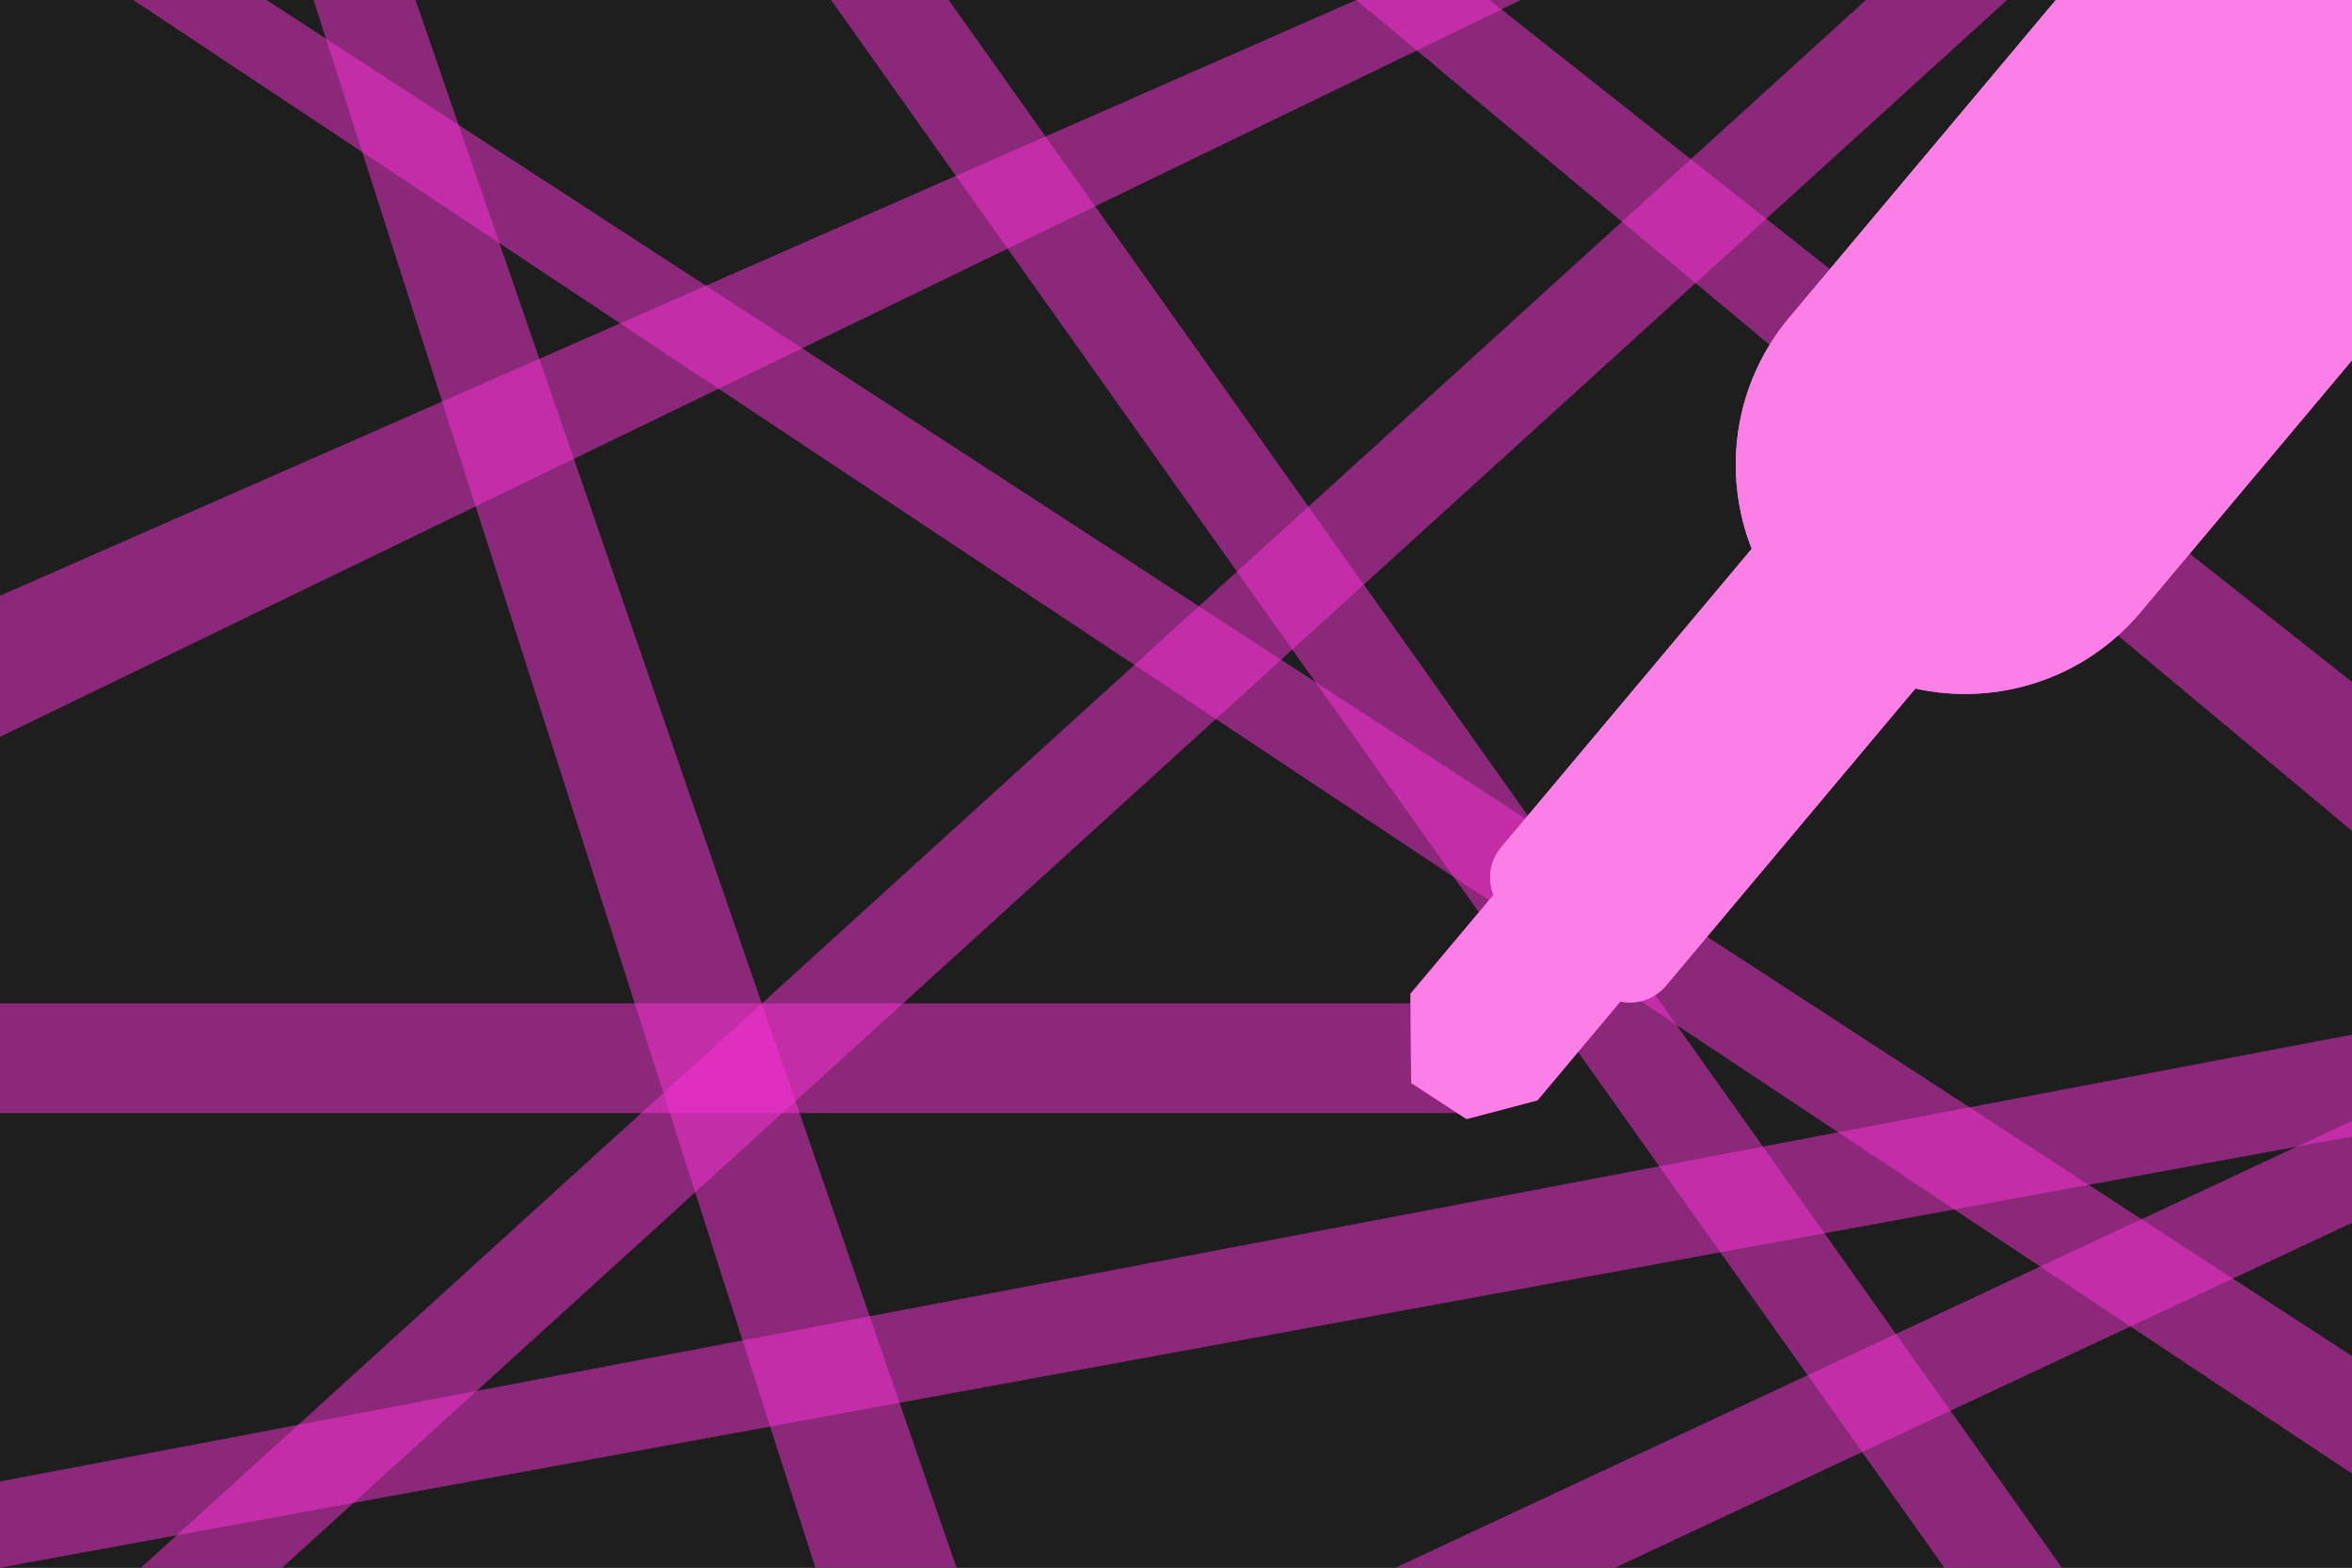
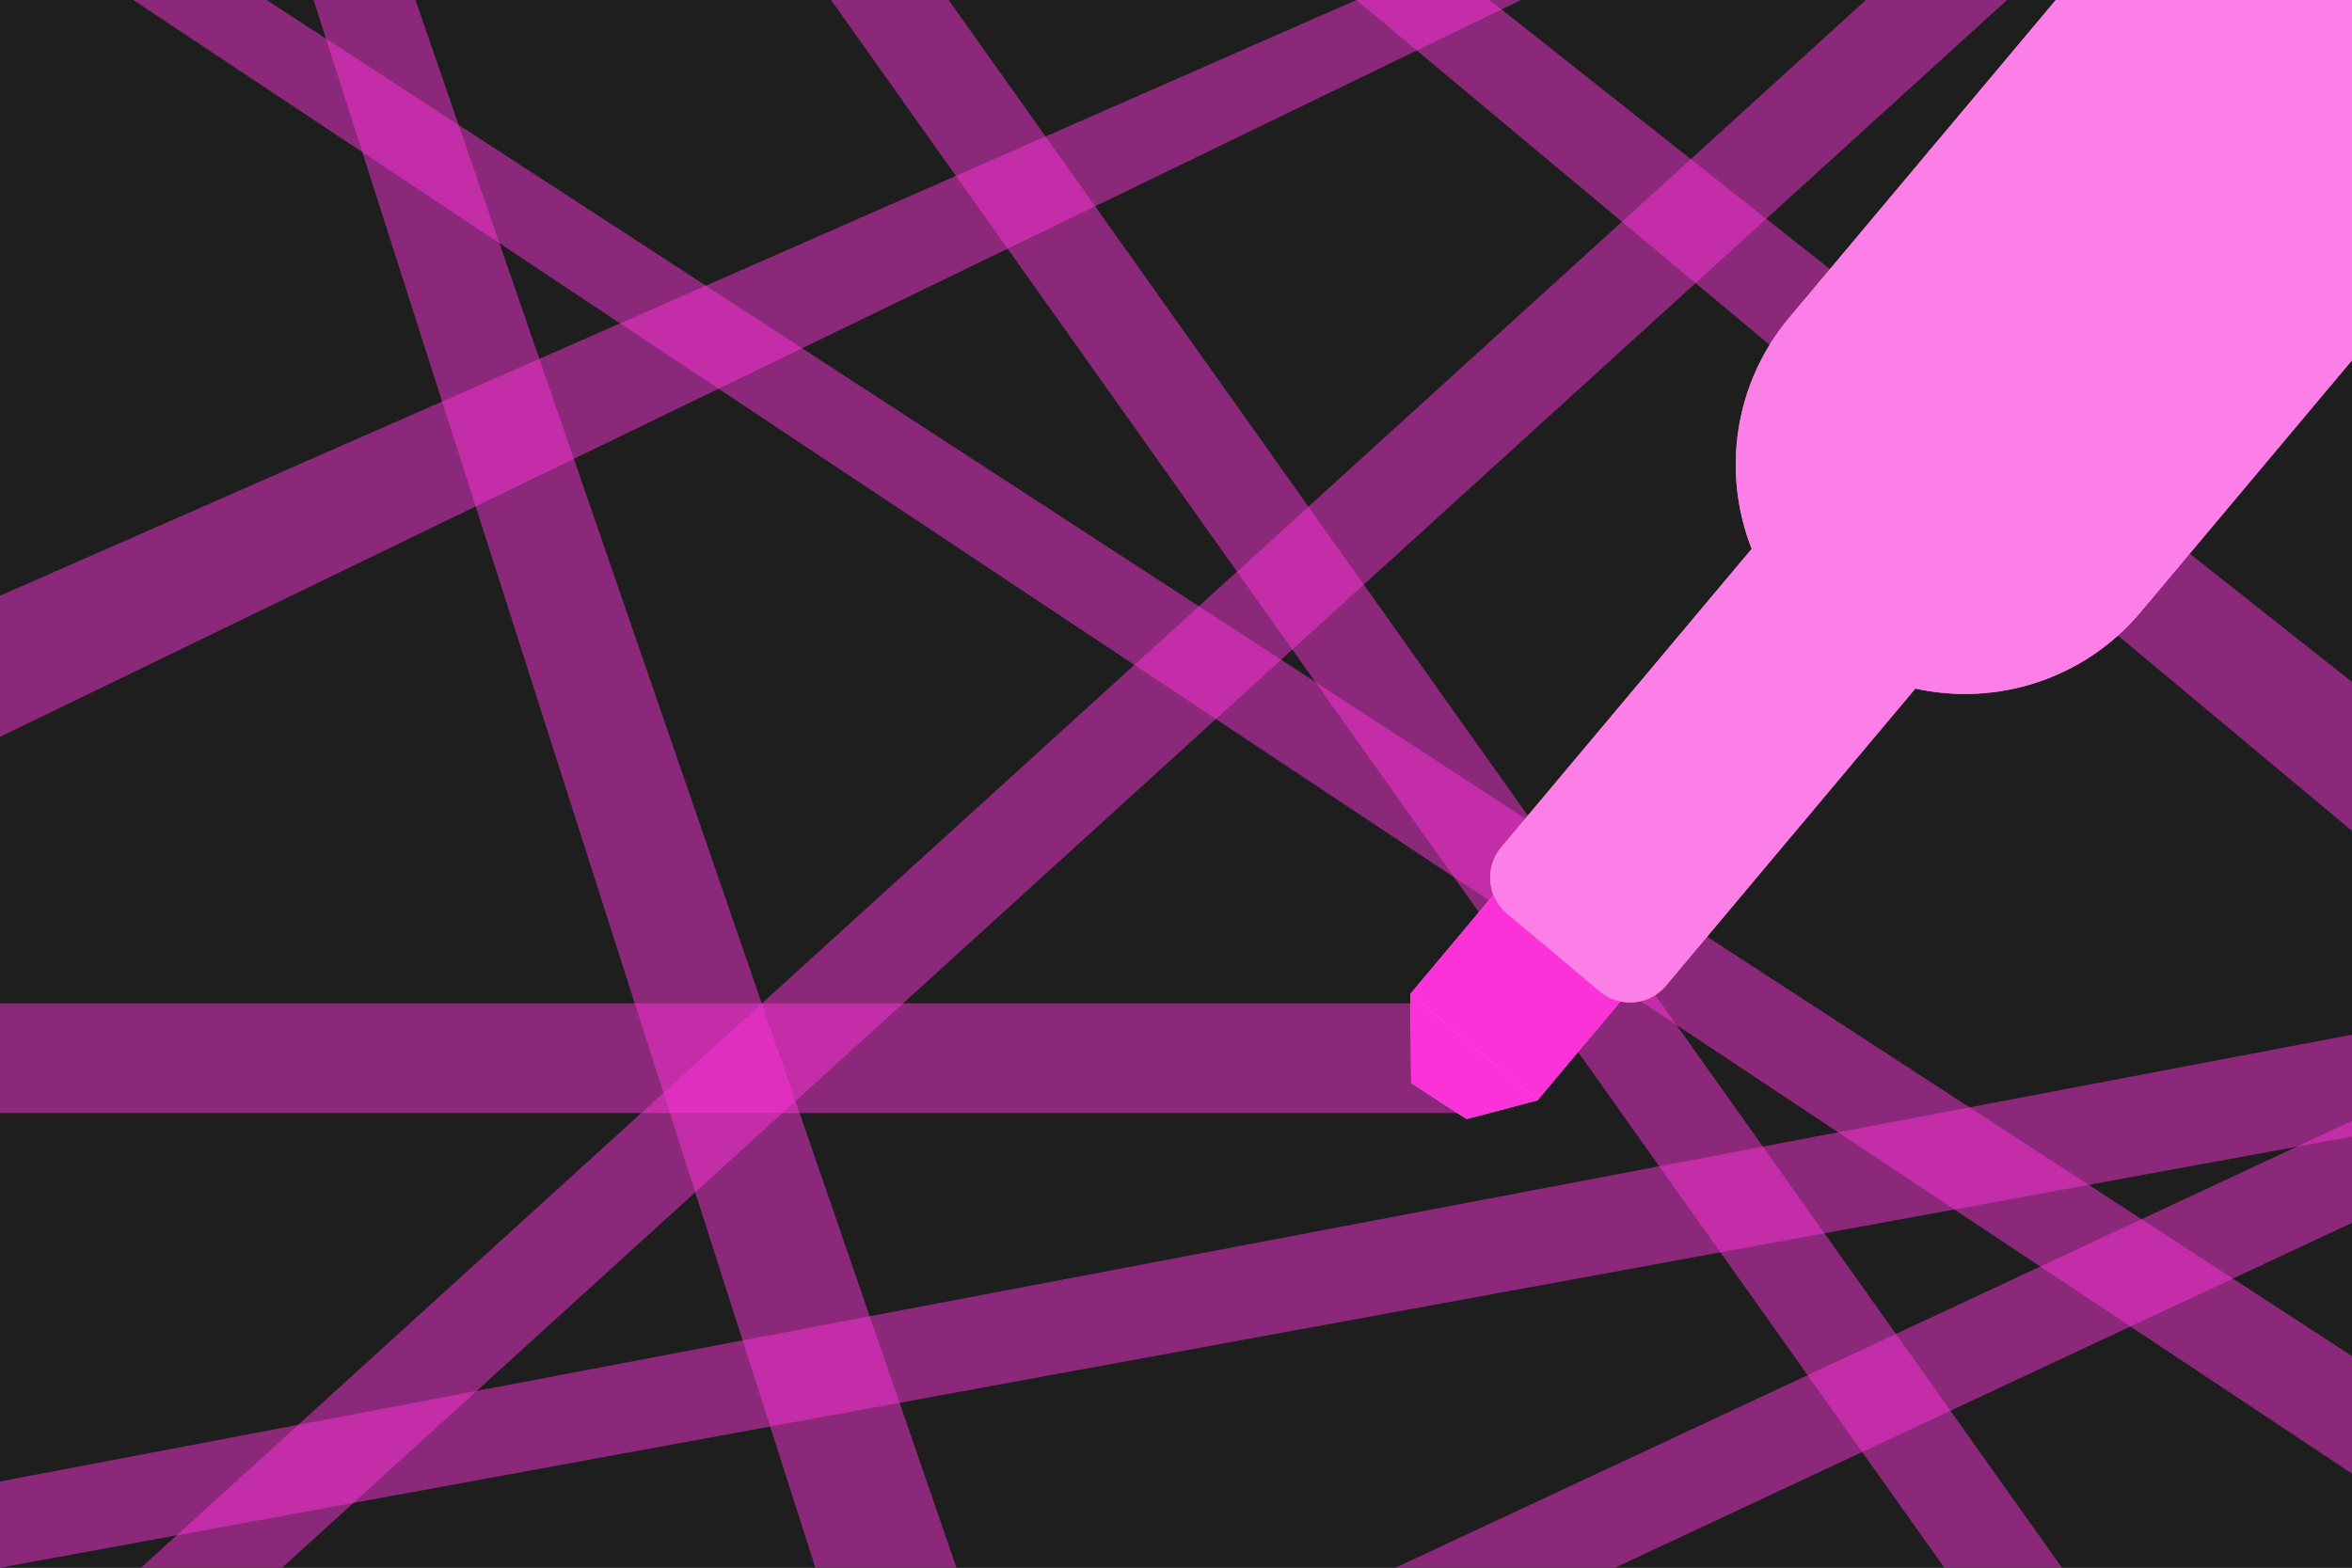
<svg xmlns="http://www.w3.org/2000/svg" width="150" height="100" viewBox="0 0 150 100" fill="none">
  <rect width="150" height="100" fill="#1E1E1E" />
  <rect width="150" height="100" fill="#1E1E1E" />
  <path d="M0 64H95V71H0V64Z" fill="#FB32D7" fill-opacity="0.5" />
  <path d="M8.998 99.998L119 0L127.999 0L17.998 99.998L8.998 99.998Z" fill="#FB32D7" fill-opacity="0.5" />
  <path d="M17 2.2271e-06L150 86.5V94L8.5 0L17 2.2271e-06Z" fill="#FB32D7" fill-opacity="0.5" />
  <path d="M150 72.5L0 100L3.93495e-06 94.5L150 66L150 72.5Z" fill="#FB32D7" fill-opacity="0.5" />
  <path d="M150 53L86.5 4.9858e-07L95 0L150 43.5V53Z" fill="#FB32D7" fill-opacity="0.5" />
  <path d="M89 100L149.999 71.5L150 78L103 100L89 100Z" fill="#FB32D7" fill-opacity="0.5" />
  <path d="M60.5 8.3604e-06L131.5 100L124 100L53 0L60.5 8.3604e-06Z" fill="#FB32D7" fill-opacity="0.5" />
  <path d="M0 38L86.5 0L97 0L0 47.001L0 38Z" fill="#FB32D7" fill-opacity="0.5" />
  <path d="M52 100L20 7.04032e-05L26.5 0L61 100L52 100Z" fill="#FB32D7" fill-opacity="0.5" />
+   <path fill-rule="evenodd" clip-rule="evenodd" d="M92.706 65.701L90 69.084L89.956 63.393L92.706 65.701ZM92.706 65.701L89.956 63.393L95.739 56.501L96.963 57.528L98 59.084L92.706 65.701Z" fill="#FA0ACF" />
+   <path fill-rule="evenodd" clip-rule="evenodd" d="M150 22.979L136.52 39.044L136.52 39.044C132.895 43.364 127.302 45.06 122.151 43.921L106.249 62.872C105.515 63.747 104.389 64.097 103.344 63.882L98.053 70.187L89.955 63.392L95.247 57.086C94.856 56.095 95.006 54.926 95.739 54.053L111.717 35.011C109.819 30.185 110.553 24.5 114.121 20.248L114.15 20.214L114.183 20.175L131.112 0H150V22.979ZM89.955 63.392L89.999 69.083L93.528 71.382L98.053 70.188L89.955 63.392Z" fill="#FC7FE7" />
  <rect x="95.739" y="56.501" width="10.572" height="8.997" transform="rotate(40 95.7393 56.5013)" fill="#FB32D7" />
  <path d="M90 69.084L89.956 63.393L98.054 70.189L93.529 71.383L90 69.084Z" fill="#FB32D7" />
-   <path fill-rule="evenodd" clip-rule="evenodd" d="M92.706 65.701L90 69.084L89.956 63.393L92.706 65.701ZM92.706 65.701L89.956 63.393L95.739 56.501L96.963 57.528L98 59.084L92.706 65.701Z" fill="#FA0ACF" />
-   <path fill-rule="evenodd" clip-rule="evenodd" d="M150 22.979L136.52 39.044L136.52 39.044C132.895 43.364 127.302 45.06 122.151 43.921L106.249 62.872C105.515 63.747 104.389 64.097 103.344 63.882L98.053 70.187L89.955 63.392L95.247 57.086C94.856 56.095 95.006 54.926 95.739 54.053L111.717 35.011C109.819 30.185 110.554 24.5 114.121 20.248L114.15 20.214L114.183 20.175L131.112 0H150V22.979ZM89.955 63.392L89.999 69.083L93.528 71.382L98.053 70.188L89.955 63.392Z" fill="#FC7FE7" />
  <path fill-rule="evenodd" clip-rule="evenodd" d="M131.11 0H150V22.977L136.519 39.044L136.518 39.044C132.893 43.364 127.3 45.06 122.149 43.921L106.248 62.872C105.183 64.141 103.29 64.307 102.021 63.242L96.107 58.279C94.838 57.214 94.672 55.322 95.737 54.053L111.715 35.011C109.817 30.185 110.552 24.5 114.119 20.248C114.14 20.224 114.16 20.199 114.181 20.175L131.11 0Z" fill="#FC7FE7" />
</svg>
